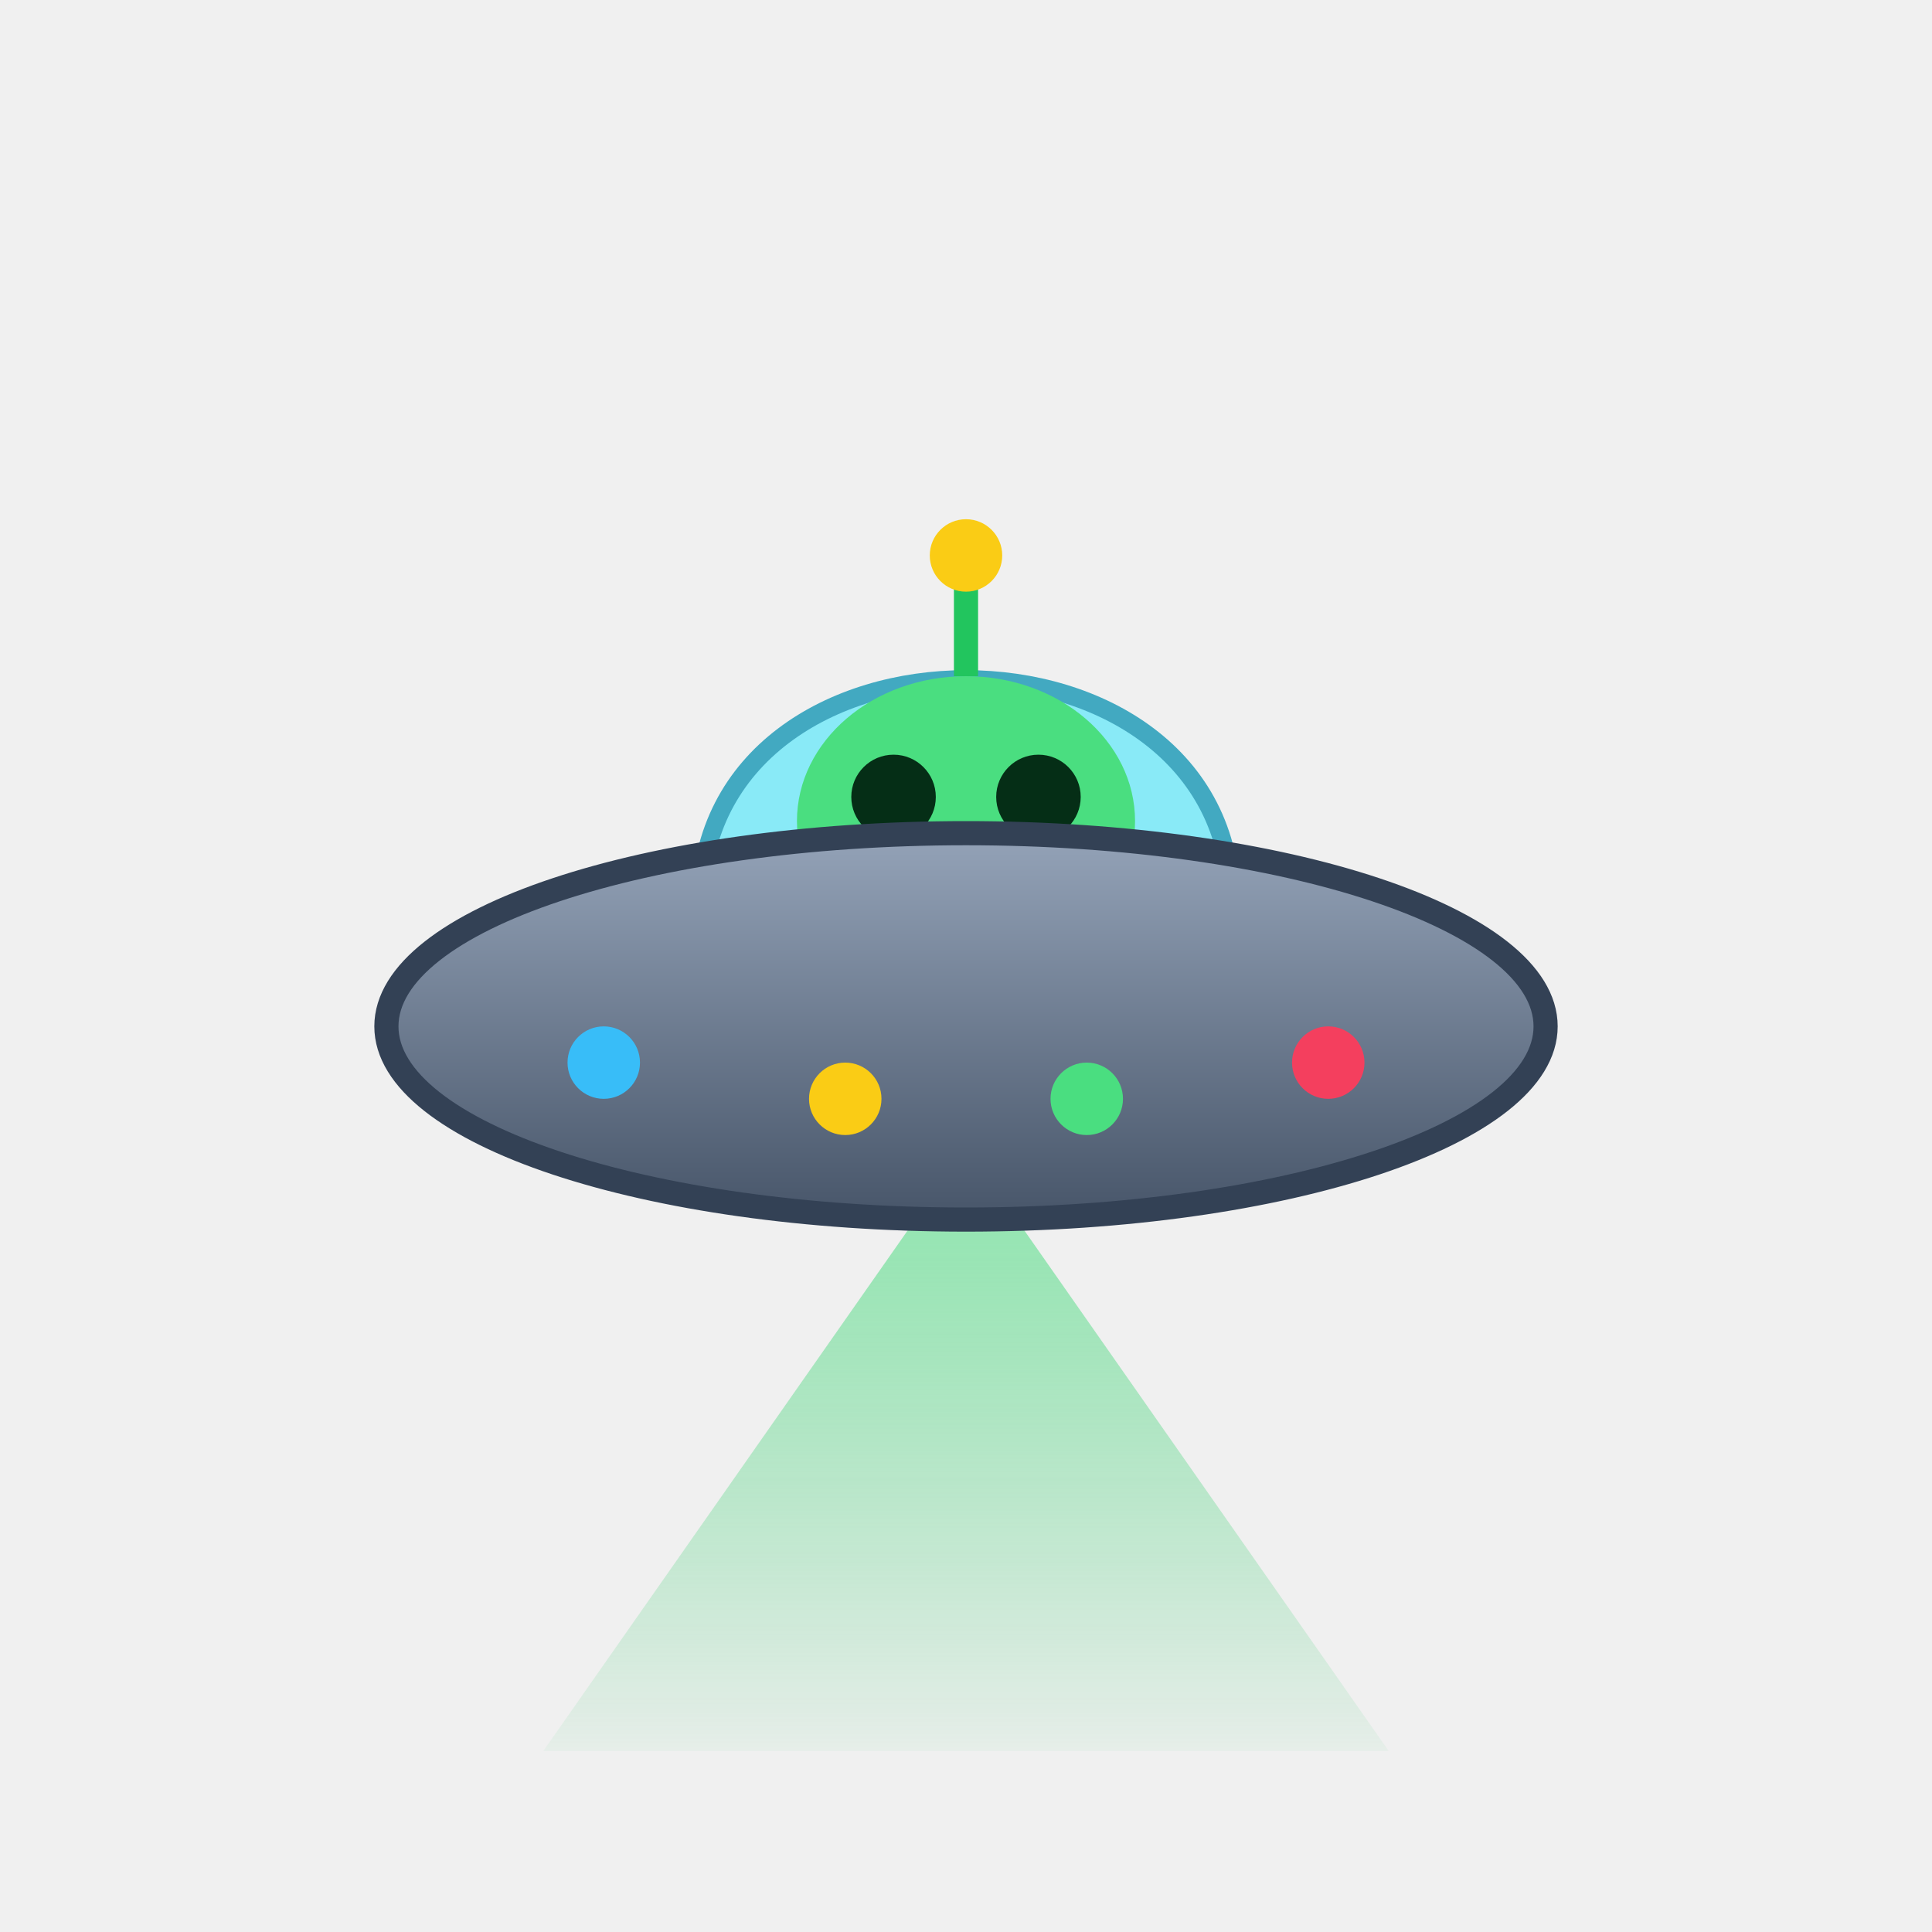
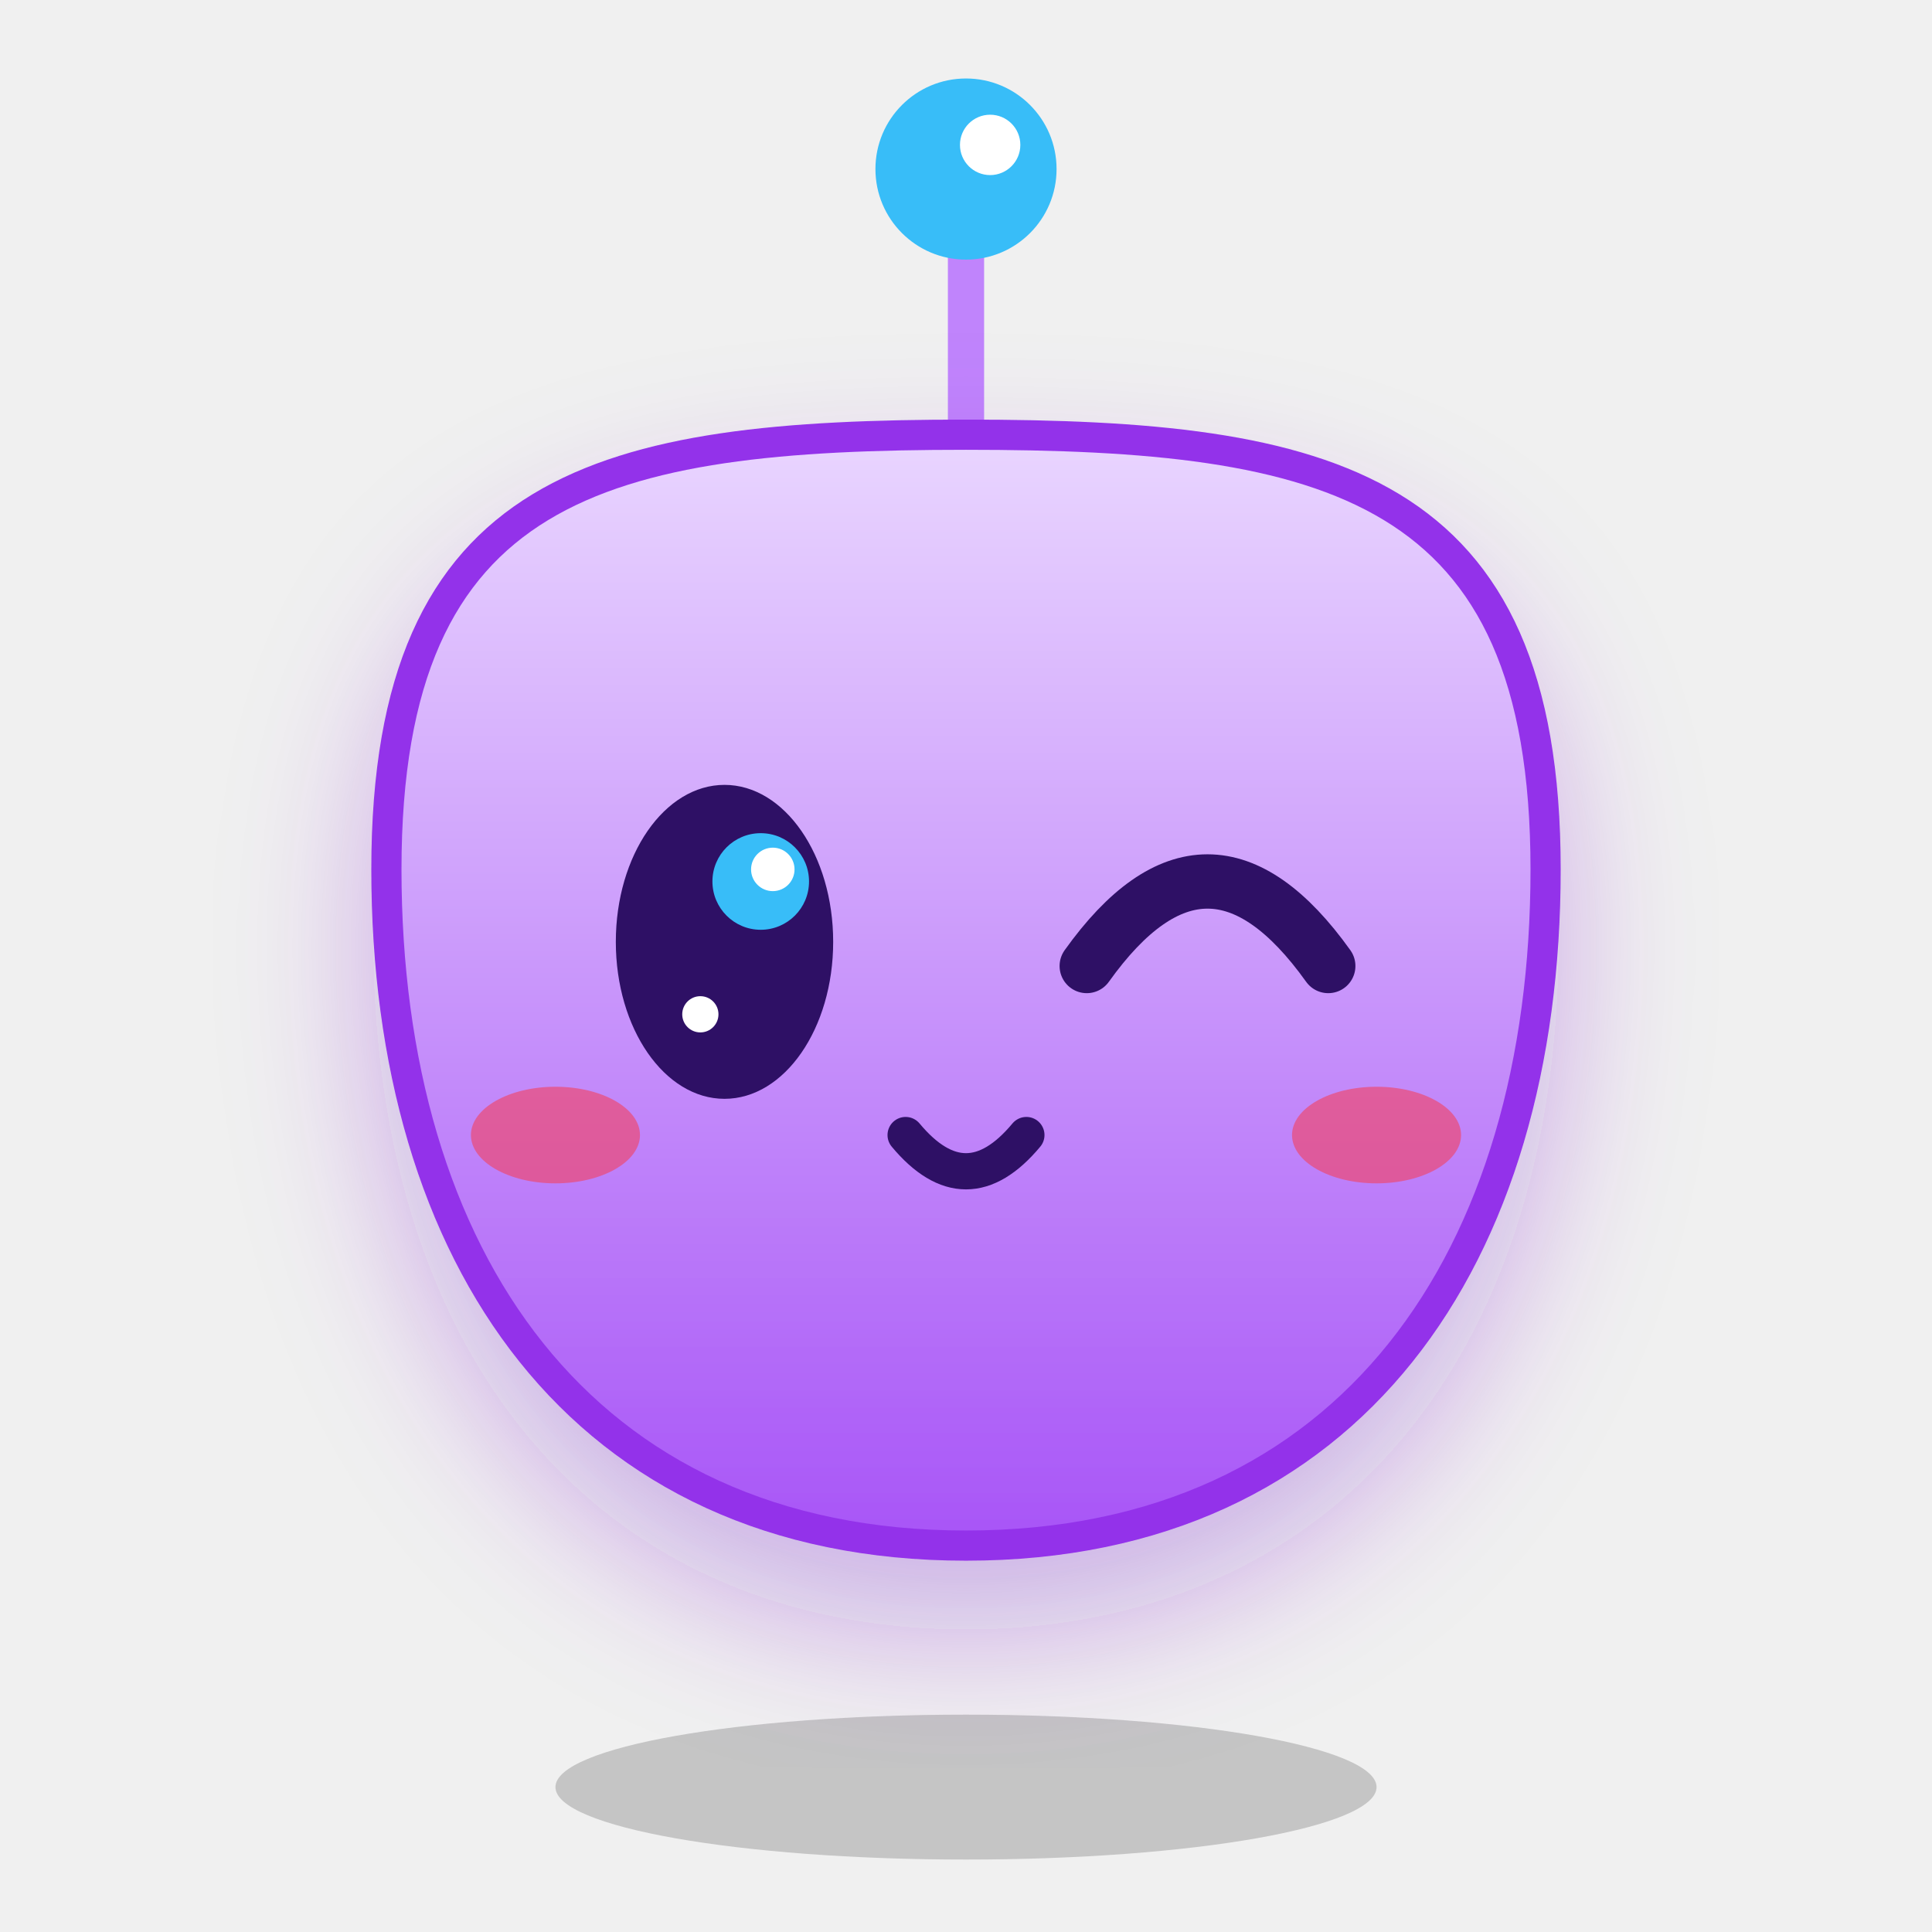
<svg xmlns="http://www.w3.org/2000/svg" viewBox="0 0 160 160" width="100%" height="100%">
  <defs>
-     <linearGradient id="ufo-saucer" x1="0%" y1="0%" x2="0%" y2="100%">
-       <stop offset="0%" stop-color="#94a3b8" />
-       <stop offset="100%" stop-color="#475569" />
+     <linearGradient id="alien-grad" x1="0%" y1="0%" x2="0%" y2="100%">
+       <stop offset="0%" stop-color="#e9d5ff" />
+       <stop offset="100%" stop-color="#a855f7" />
    </linearGradient>
-     <linearGradient id="beam-grad" x1="0%" y1="0%" x2="0%" y2="100%">
-       <stop offset="0%" stop-color="#4ade80" stop-opacity="0.6" />
-       <stop offset="100%" stop-color="#22c55e" stop-opacity="0.05" />
-     </linearGradient>
+     <filter id="alien-glow" x="-20%" y="-20%" width="140%" height="140%">
+       <feDropShadow dx="0" dy="6" stdDeviation="6" flood-color="#7e22ce" flood-opacity="0.3" />
+     </filter>
  </defs>
  <style>
-     @keyframes ufoHover {
-       0%, 100% { transform: translateY(0); }
-       50% { transform: translateY(-8px) rotate(2deg); }
+     @keyframes alienBob {
+       0%, 100% { transform: translateY(0px) rotate(0deg); }
+       50% { transform: translateY(-7px) rotate(1.5deg); }
    }
-     .ufo { animation: ufoHover 2.5s ease-in-out infinite; transform-origin: 80px 80px; }
+     @keyframes antennaWiggle {
+       0%, 100% { transform: rotate(0deg); }
+       50% { transform: rotate(10deg); }
+     }
+     @keyframes eyeBlink {
+       0%, 92%, 100% { transform: scaleY(1); }
+       96% { transform: scaleY(0.1); }
+     }
+     .head-alien { animation: alienBob 3s ease-in-out infinite; transform-origin: 80px 145px; }
+     .antenna { animation: antennaWiggle 2.2s ease-in-out infinite; transform-origin: 80px 38px; }
+     .blink-eye { animation: eyeBlink 3.6s infinite; transform-origin: 60px 80px; }
  </style>
-   <polygon points="80,95 45,145 115,145" fill="url(#beam-grad)" />
-   <g class="ufo">
-     <path d="M 58 75 C 58 50 102 50 102 75 Z" fill="#67e8f9" opacity="0.75" stroke="#0891b2" stroke-width="1.5" />
-     <ellipse cx="80" cy="68" rx="14" ry="12" fill="#4ade80" />
-     <circle cx="74" cy="66" r="3.5" fill="#052e16" />
-     <circle cx="86" cy="66" r="3.5" fill="#052e16" />
-     <line x1="80" y1="56" x2="80" y2="48" stroke="#22c55e" stroke-width="2" />
-     <circle cx="80" cy="46" r="3" fill="#facc15" />
-     <ellipse cx="80" cy="85" rx="48" ry="16" fill="url(#ufo-saucer)" stroke="#334155" stroke-width="2" />
-     <circle cx="50" cy="88" r="3" fill="#38bdf8" />
-     <circle cx="70" cy="91" r="3" fill="#facc15" />
-     <circle cx="90" cy="91" r="3" fill="#4ade80" />
-     <circle cx="110" cy="88" r="3" fill="#f43f5e" />
+   <ellipse cx="80" cy="148" rx="34" ry="6" fill="#000000" opacity="0.18" />
+   <g class="head-alien">
+     <g class="antenna">
+       <line x1="80" y1="38" x2="80" y2="14" stroke="#c084fc" stroke-width="3" stroke-linecap="round" />
+       <circle cx="80" cy="14" r="7.5" fill="#38bdf8" />
+       <circle cx="82" cy="12" r="2.5" fill="#ffffff" />
+     </g>
+     <path d="M 32 72 C 32 40 50 36 80 36 C 110 36 128 40 128 72 C 128 104 112 128 80 128 C 48 128 32 104 32 72 Z" fill="url(#alien-grad)" stroke="#9333ea" stroke-width="2.5" filter="url(#alien-glow)" />
+     <g class="blink-eye">
+       <ellipse cx="60" cy="78" rx="9" ry="13" fill="#2e1065" />
+       <circle cx="63" cy="73" r="4" fill="#38bdf8" />
+       <circle cx="64" cy="72" r="1.8" fill="#ffffff" />
+       <circle cx="58" cy="84" r="1.5" fill="#ffffff" />
+     </g>
+     <path d="M 90 80 Q 100 66 110 80" fill="none" stroke="#2e1065" stroke-width="4.5" stroke-linecap="round" />
+     <path d="M 75 94 Q 80 100 85 94" fill="none" stroke="#2e1065" stroke-width="3" stroke-linecap="round" />
+     <ellipse cx="46" cy="94" rx="7" ry="4" fill="#f43f5e" opacity="0.6" />
+     <ellipse cx="114" cy="94" rx="7" ry="4" fill="#f43f5e" opacity="0.6" />
  </g>
</svg>
